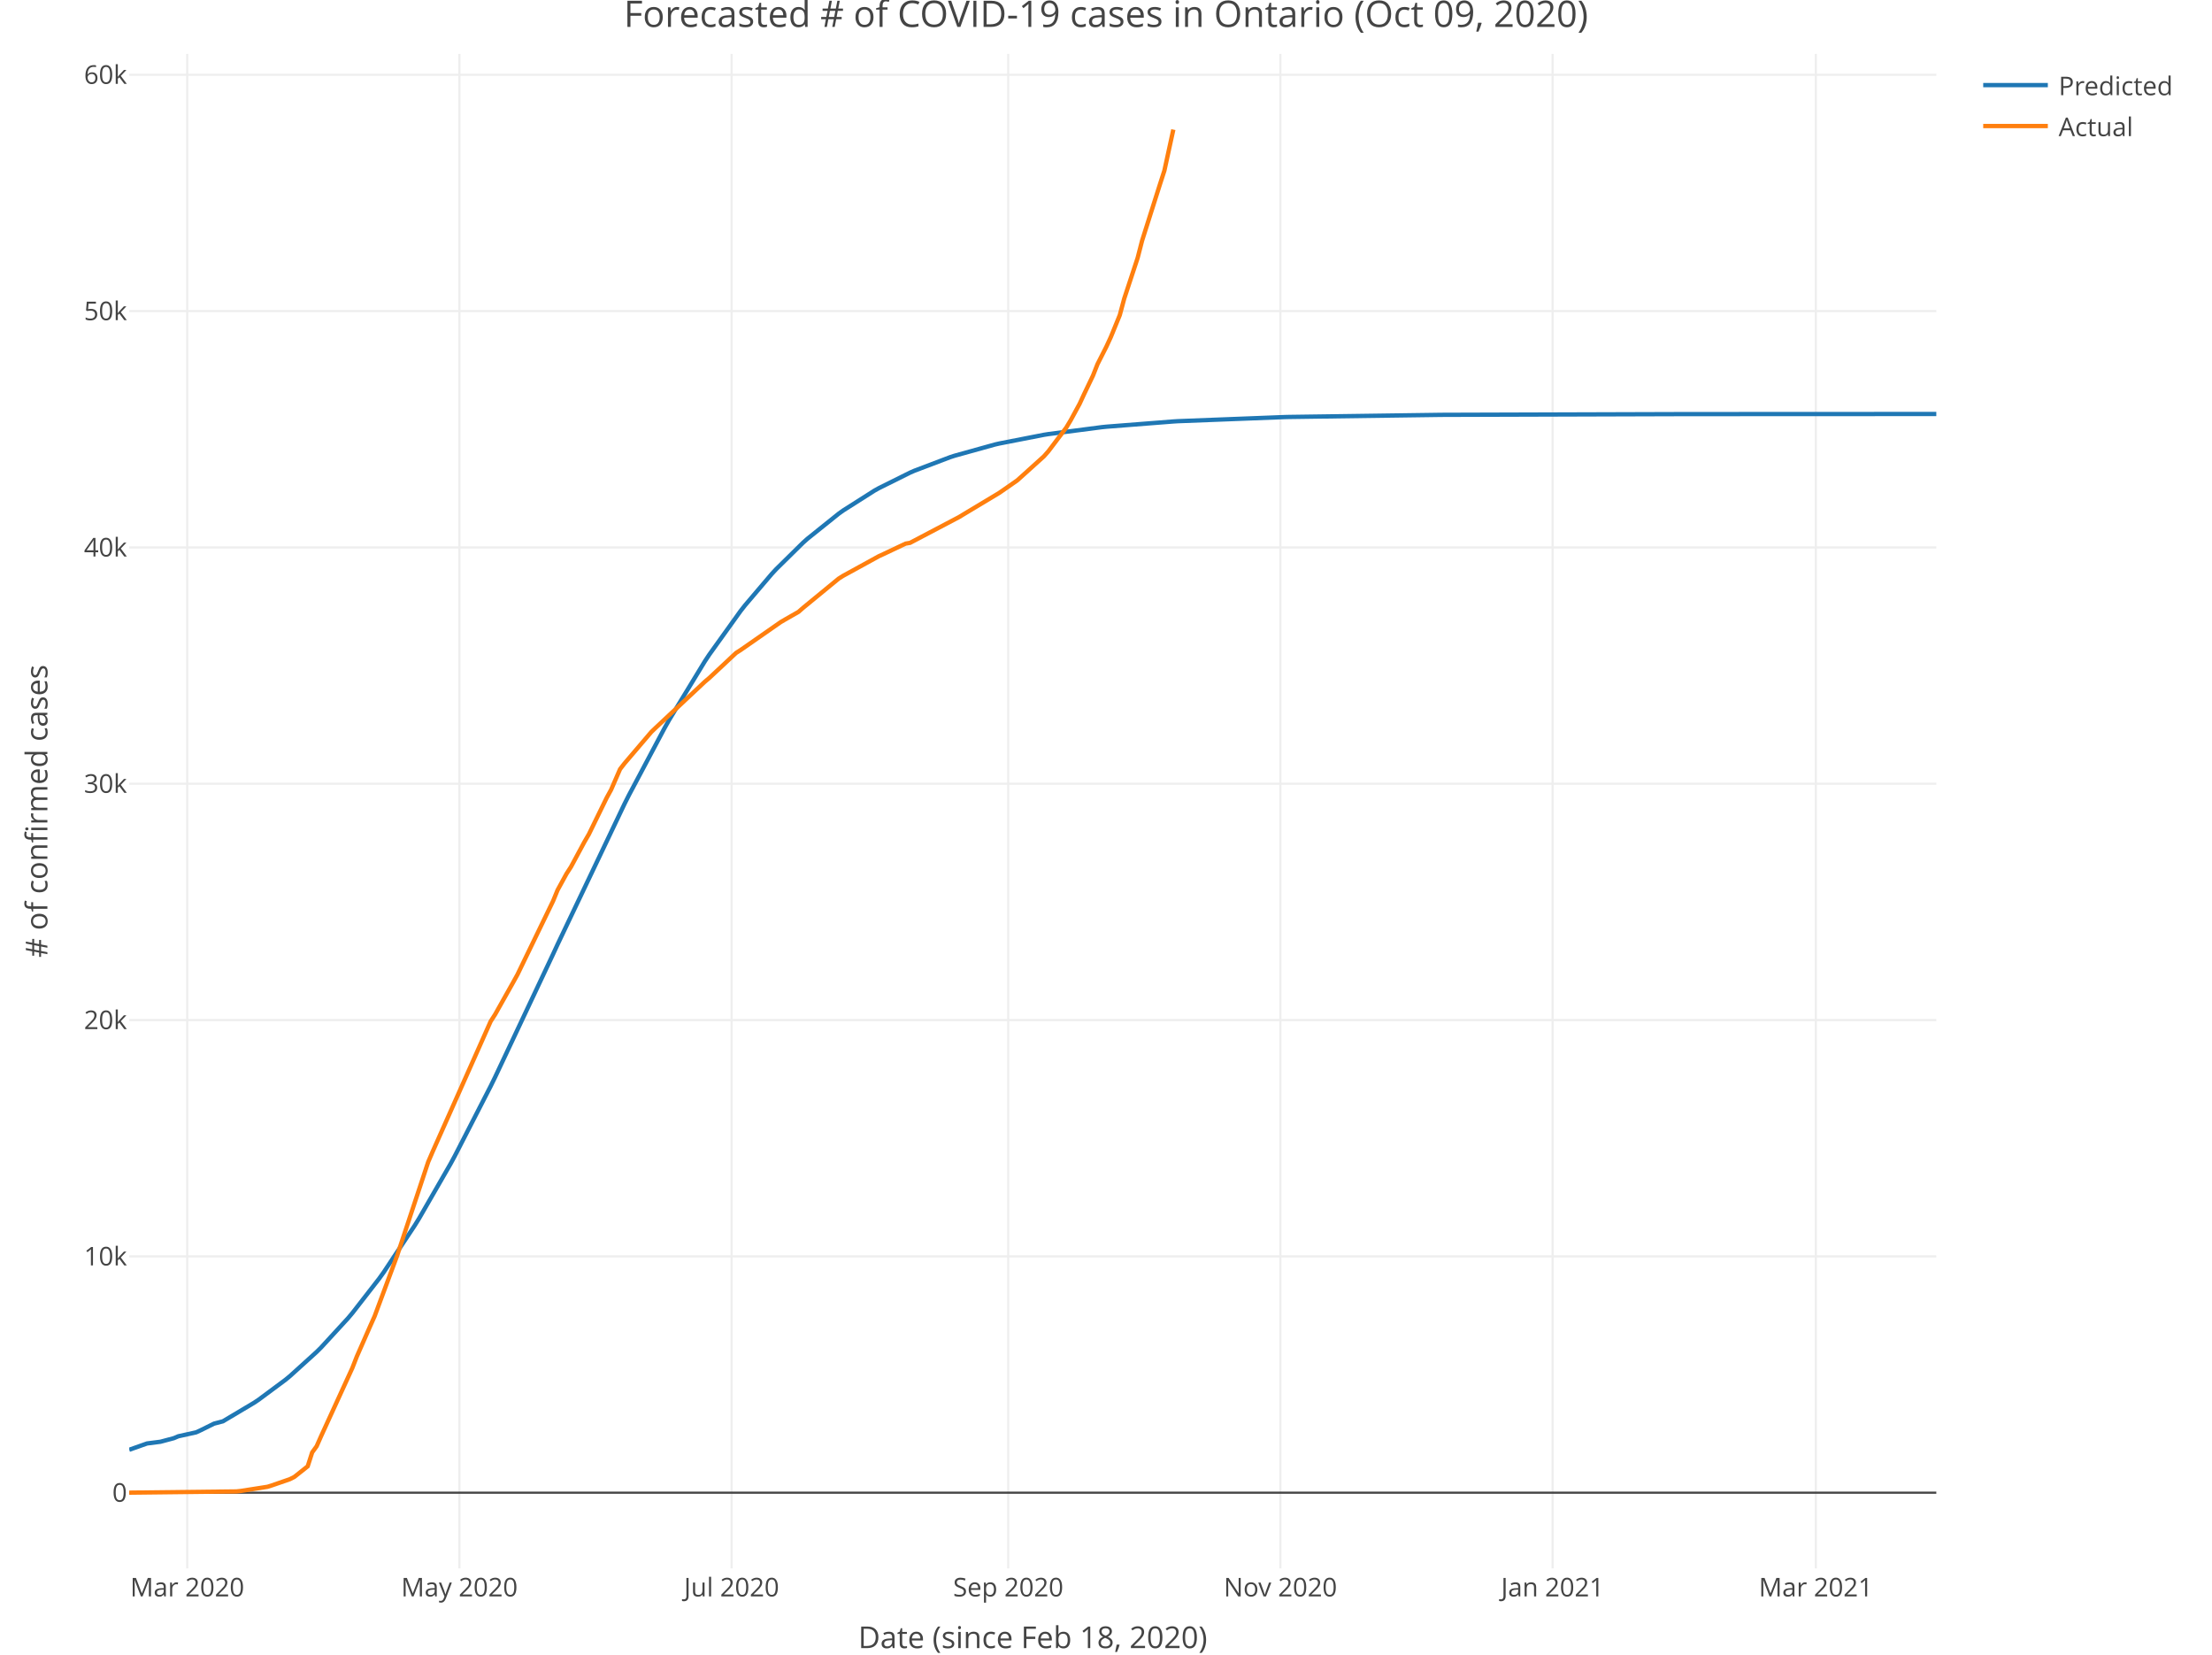
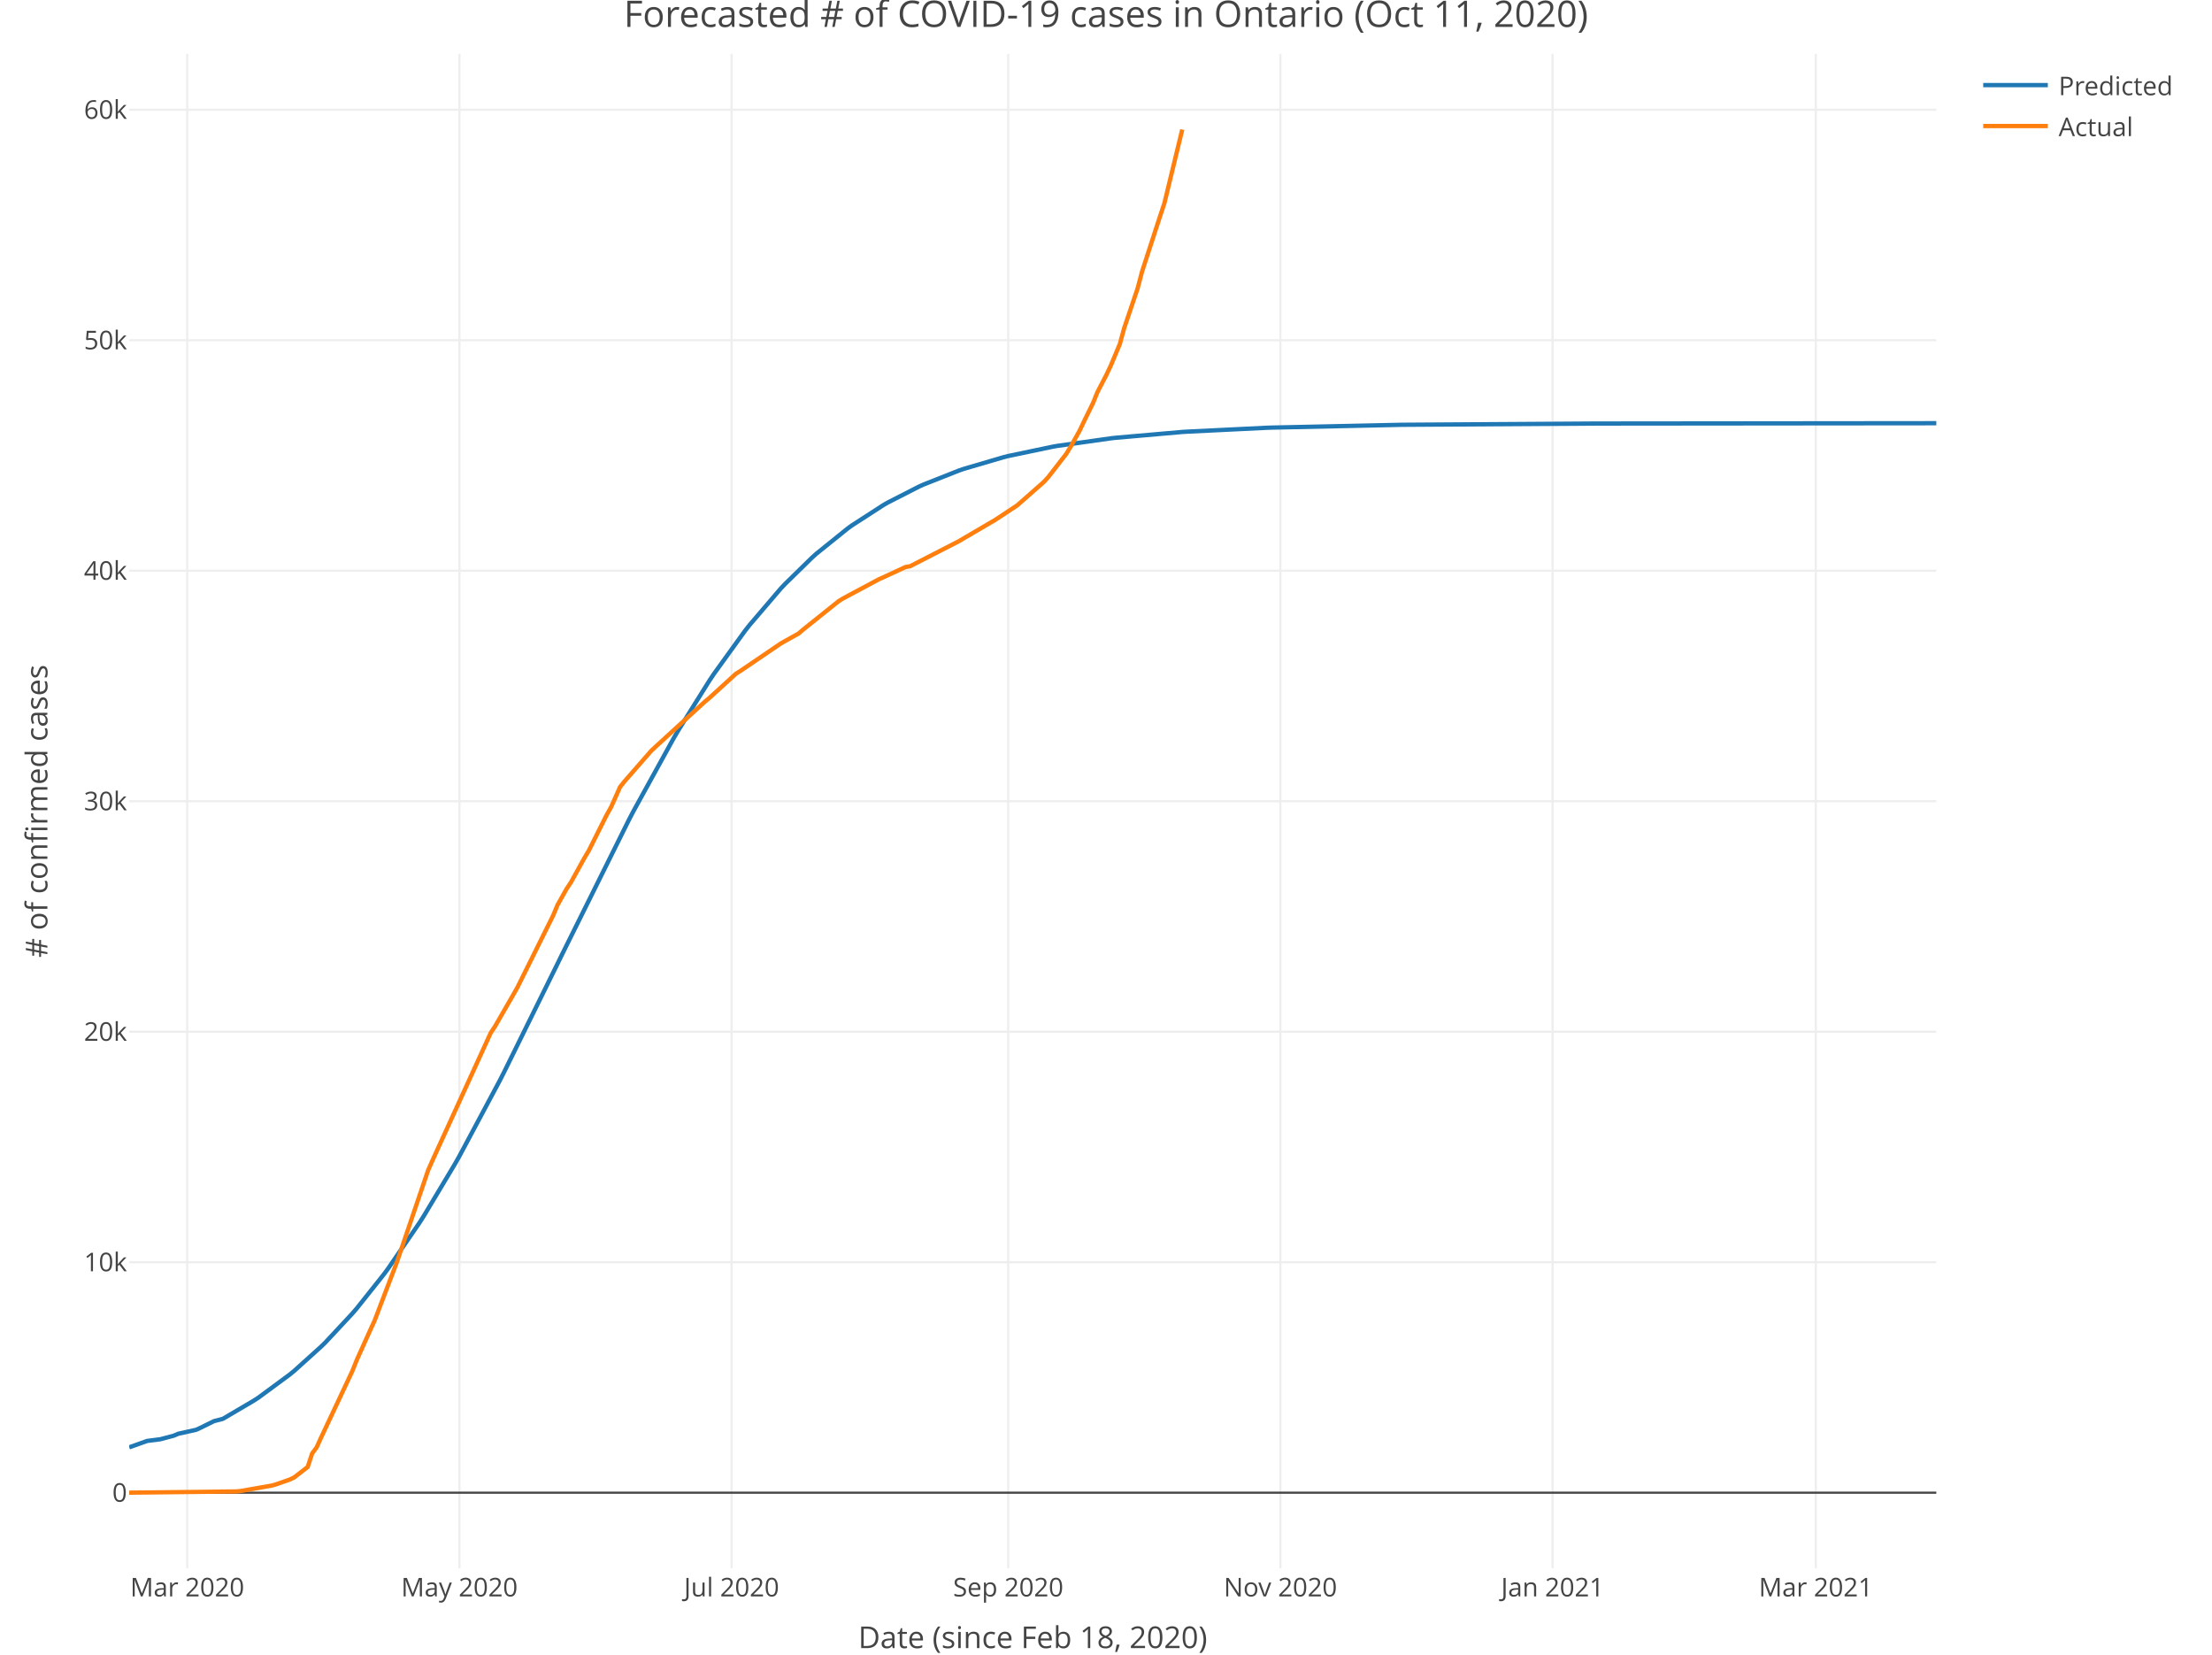
<svg xmlns="http://www.w3.org/2000/svg" class="main-svg" width="1027" height="768" style="" viewBox="0 0 1027 768">
  <rect x="0" y="0" width="1027" height="768" style="fill: rgb(255, 255, 255); fill-opacity: 1;" />
-   <defs id="defs-46b005">
+   <defs id="defs-119da4">
    <g class="clips">
-       <clipPath id="clip46b005xyplot" class="plotclip">
+       <clipPath id="clip119da4xyplot" class="plotclip">
        <rect width="839" height="703" />
      </clipPath>
-       <clipPath class="axesclip" id="clip46b005x">
+       <clipPath class="axesclip" id="clip119da4x">
        <rect x="60" y="0" width="839" height="768" />
      </clipPath>
-       <clipPath class="axesclip" id="clip46b005y">
+       <clipPath class="axesclip" id="clip119da4y">
        <rect x="0" y="25" width="1027" height="703" />
      </clipPath>
-       <clipPath class="axesclip" id="clip46b005xy">
+       <clipPath class="axesclip" id="clip119da4xy">
        <rect x="60" y="25" width="839" height="703" />
      </clipPath>
    </g>
    <g class="gradients" />
  </defs>
  <g class="bglayer" />
  <g class="layer-below">
    <g class="imagelayer" />
    <g class="shapelayer" />
  </g>
  <g class="cartesianlayer">
    <g class="subplot xy">
      <g class="layer-subplot">
        <g class="shapelayer" />
        <g class="imagelayer" />
      </g>
      <g class="gridlayer">
        <g class="x">
          <path class="xgrid crisp" transform="translate(86.93,0)" d="M0,25v703" style="stroke: rgb(238, 238, 238); stroke-opacity: 1; stroke-width: 1px;" />
          <path class="xgrid crisp" transform="translate(213.3,0)" d="M0,25v703" style="stroke: rgb(238, 238, 238); stroke-opacity: 1; stroke-width: 1px;" />
          <path class="xgrid crisp" transform="translate(339.67,0)" d="M0,25v703" style="stroke: rgb(238, 238, 238); stroke-opacity: 1; stroke-width: 1px;" />
          <path class="xgrid crisp" transform="translate(468.11,0)" d="M0,25v703" style="stroke: rgb(238, 238, 238); stroke-opacity: 1; stroke-width: 1px;" />
          <path class="xgrid crisp" transform="translate(594.47,0)" d="M0,25v703" style="stroke: rgb(238, 238, 238); stroke-opacity: 1; stroke-width: 1px;" />
          <path class="xgrid crisp" transform="translate(720.84,0)" d="M0,25v703" style="stroke: rgb(238, 238, 238); stroke-opacity: 1; stroke-width: 1px;" />
          <path class="xgrid crisp" transform="translate(843.07,0)" d="M0,25v703" style="stroke: rgb(238, 238, 238); stroke-opacity: 1; stroke-width: 1px;" />
        </g>
        <g class="y">
-           <path class="ygrid crisp" transform="translate(0,583.17)" d="M60,0h839" style="stroke: rgb(238, 238, 238); stroke-opacity: 1; stroke-width: 1px;" />
-           <path class="ygrid crisp" transform="translate(0,473.48)" d="M60,0h839" style="stroke: rgb(238, 238, 238); stroke-opacity: 1; stroke-width: 1px;" />
-           <path class="ygrid crisp" transform="translate(0,363.79)" d="M60,0h839" style="stroke: rgb(238, 238, 238); stroke-opacity: 1; stroke-width: 1px;" />
-           <path class="ygrid crisp" transform="translate(0,254.1)" d="M60,0h839" style="stroke: rgb(238, 238, 238); stroke-opacity: 1; stroke-width: 1px;" />
-           <path class="ygrid crisp" transform="translate(0,144.4)" d="M60,0h839" style="stroke: rgb(238, 238, 238); stroke-opacity: 1; stroke-width: 1px;" />
-           <path class="ygrid crisp" transform="translate(0,34.71)" d="M60,0h839" style="stroke: rgb(238, 238, 238); stroke-opacity: 1; stroke-width: 1px;" />
+           <path class="ygrid crisp" transform="translate(0,585.87)" d="M60,0h839" style="stroke: rgb(238, 238, 238); stroke-opacity: 1; stroke-width: 1px;" />
+           <path class="ygrid crisp" transform="translate(0,478.89)" d="M60,0h839" style="stroke: rgb(238, 238, 238); stroke-opacity: 1; stroke-width: 1px;" />
+           <path class="ygrid crisp" transform="translate(0,371.9)" d="M60,0h839" style="stroke: rgb(238, 238, 238); stroke-opacity: 1; stroke-width: 1px;" />
+           <path class="ygrid crisp" transform="translate(0,264.91)" d="M60,0h839" style="stroke: rgb(238, 238, 238); stroke-opacity: 1; stroke-width: 1px;" />
+           <path class="ygrid crisp" transform="translate(0,157.93)" d="M60,0h839" style="stroke: rgb(238, 238, 238); stroke-opacity: 1; stroke-width: 1px;" />
+           <path class="ygrid crisp" transform="translate(0,50.94)" d="M60,0h839" style="stroke: rgb(238, 238, 238); stroke-opacity: 1; stroke-width: 1px;" />
        </g>
      </g>
      <g class="zerolinelayer">
        <path class="yzl zl crisp" transform="translate(0,692.86)" d="M60,0h839" style="stroke: rgb(68, 68, 68); stroke-opacity: 1; stroke-width: 1px;" />
      </g>
      <path class="xlines-below" />
      <path class="ylines-below" />
      <g class="overlines-below" />
      <g class="xaxislayer-below" />
      <g class="yaxislayer-below" />
      <g class="overaxes-below" />
-       <g class="plot" transform="translate(60, 25)" clip-path="url('#clip46b005xyplot')">
+       <g class="plot" transform="translate(60, 25)" clip-path="url('#clip119da4xyplot')">
        <g class="scatterlayer mlayer">
-           <g class="trace scatter tracec0c65c" style="stroke-miterlimit: 2; opacity: 1;">
+           <g class="trace scatter trace094c40" style="stroke-miterlimit: 2; opacity: 1;">
            <g class="fills" />
            <g class="errorbars" />
            <g class="lines">
-               <path class="js-line" d="M0,647.93L8.29,645L14.5,644.21L20.72,642.55L22.79,641.67L31.07,639.84L33.15,638.88L39.36,635.81L43.5,634.72L58,626.09L60.08,624.7L72.51,615.47L74.58,613.77L87.01,602.52L89.08,600.46L101.51,586.95L103.58,584.5L116.01,568.52L118.08,565.64L132.58,543.79L134.65,540.43L149.16,515.25L151.23,511.43L167.8,479.18L169.87,474.96L196.8,417.85L198.87,413.38L229.95,348.15L232.02,344.04L248.59,312.86L250.66,309.19L267.24,281.98L269.31,278.85L283.81,258.64L285.88,256L298.31,241.4L300.38,239.17L312.81,226.93L314.88,225.08L329.39,213.44L331.46,211.96L345.96,202.75L348.03,201.59L362.53,194.38L364.6,193.48L381.18,187.19L383.25,186.52L401.89,181.34L403.96,180.86L424.68,176.82L426.75,176.49L451.61,173.27L453.68,173.06L484.76,170.63L486.83,170.5L536.55,168.58L538.62,168.53L609.05,167.56L611.12,167.55L722.99,167.21L725.06,167.21L839,167.16" style="vector-effect: non-scaling-stroke; fill: none; stroke: rgb(31, 119, 180); stroke-opacity: 1; stroke-width: 2px; opacity: 1;" />
+               <path class="js-line" d="M0,646.8L8.29,643.84L14.5,643.04L20.72,641.37L22.79,640.49L31.07,638.66L33.15,637.7L39.36,634.64L43.5,633.56L58,625.03L60.08,623.66L74.58,612.97L76.65,611.26L89.08,600.06L91.15,598.03L103.58,584.7L105.65,582.29L118.08,566.68L120.15,563.88L134.65,542.72L136.73,539.47L151.23,515.27L153.3,511.61L171.94,476.75L174.01,472.69L198.87,422.3L200.95,418.03L232.02,355.5L234.09,351.54L252.74,317.72L254.81,314.2L269.31,291.01L271.38,287.91L285.88,267.83L287.95,265.19L302.45,248.23L304.53,246.03L316.96,233.87L319.03,232.01L333.53,220.33L335.6,218.83L350.1,209.47L352.17,208.27L366.67,200.86L368.75,199.92L385.32,193.37L387.39,192.66L406.03,187.19L408.11,186.67L428.82,182.33L430.89,181.97L455.75,178.45L457.82,178.22L488.9,175.5L490.97,175.37L528.26,173.55L530.33,173.48L590.41,172.18L592.48,172.16L681.56,171.59L683.63,171.59L839,171.44" style="vector-effect: non-scaling-stroke; fill: none; stroke: rgb(31, 119, 180); stroke-opacity: 1; stroke-width: 2px; opacity: 1;" />
            </g>
            <g class="points" />
            <g class="text" />
          </g>
-           <g class="trace scatter tracee13fba" style="stroke-miterlimit: 2; opacity: 1;">
+           <g class="trace scatter tracea3ca19" style="stroke-miterlimit: 2; opacity: 1;">
            <g class="fills" />
            <g class="errorbars" />
            <g class="lines">
-               <path class="js-line" d="M0,667.84L49.72,667.27L51.79,667.05L64.22,665.11L66.29,664.45L74.58,661.59L76.65,660.54L82.86,655.61L84.94,649.15L87.01,646.3L89.08,641.62L103.58,609.99L105.65,604.69L111.87,590.54L113.94,585.92L124.3,558.06L126.37,551.83L138.8,514.35L140.87,509.55L167.8,449.09L169.87,445.87L178.16,431.14L180.23,427.4L196.8,393.19L198.87,388.15L203.02,380.57L205.09,377.37L211.3,365.85L213.38,362.27L221.66,345.34L223.73,341.56L227.88,332.02L229.95,329.35L242.38,314.78L244.45,312.79L267.24,291.44L269.31,289.69L281.74,278.07L283.81,276.75L302.45,263.77L304.53,262.55L310.74,259L312.81,257.18L329.39,243.57L331.46,242.27L348.03,233.18L350.1,232.23L360.46,227.33L362.53,226.97L385.32,214.98L387.39,213.72L401.89,205.02L403.96,203.77L412.25,198.01L414.32,196.16L424.68,186.81L426.75,184.47L435.04,173.5L437.11,170.05L441.25,162.44L443.32,157.97L447.47,149.31L449.54,144.06L453.68,135.9L455.75,131.42L459.9,121.26L461.97,113.58L468.18,94.75L470.25,86.72L478.54,60.59L480.61,54.19L484.76,35.15" style="vector-effect: non-scaling-stroke; fill: none; stroke: rgb(255, 127, 14); stroke-opacity: 1; stroke-width: 2px; opacity: 1;" />
+               <path class="js-line" d="M0,667.84L49.72,667.28L51.79,667.07L66.29,664.53L68.36,663.92L74.58,661.74L76.65,660.72L82.86,655.91L84.94,649.61L87.01,646.83L89.08,642.27L103.58,611.41L105.65,606.25L111.87,592.45L113.94,587.94L124.3,560.77L126.37,554.69L138.8,518.13L140.87,513.46L167.8,454.49L169.87,451.34L178.16,436.97L180.23,433.32L196.8,399.97L198.87,395.04L203.02,387.65L205.09,384.53L211.3,373.29L213.38,369.81L221.66,353.29L223.73,349.61L227.88,340.3L229.95,337.7L242.38,323.48L244.45,321.54L267.24,300.72L269.31,299.01L281.74,287.68L283.81,286.39L302.45,273.73L304.53,272.54L310.74,269.08L312.81,267.3L329.39,254.03L331.46,252.76L348.03,243.89L350.1,242.97L360.46,238.19L362.53,237.84L385.32,226.14L387.39,224.91L399.82,217.63L401.89,216.43L412.25,209.59L414.32,207.78L424.68,198.67L426.75,196.39L435.04,185.69L437.11,182.32L441.25,174.9L443.32,170.54L447.47,162.09L449.54,156.98L453.68,149.02L455.75,144.64L459.9,134.73L461.97,127.24L468.18,108.87L470.25,101.04L478.54,75.56L480.61,69.32L488.9,35.15" style="vector-effect: non-scaling-stroke; fill: none; stroke: rgb(255, 127, 14); stroke-opacity: 1; stroke-width: 2px; opacity: 1;" />
            </g>
            <g class="points" />
            <g class="text" />
          </g>
        </g>
      </g>
      <g class="overplot" />
      <path class="xlines-above crisp" style="fill: none;" d="M0,0" />
      <path class="ylines-above crisp" style="fill: none;" d="M0,0" />
      <g class="overlines-above" />
      <g class="xaxislayer-above">
        <g class="xtick">
          <text text-anchor="middle" x="0" y="741" transform="translate(86.93,0)" style="font-family: 'Open Sans', verdana, arial, sans-serif; font-size: 12px; fill: rgb(68, 68, 68); fill-opacity: 1; white-space: pre;">Mar 2020</text>
        </g>
        <g class="xtick">
          <text text-anchor="middle" x="0" y="741" transform="translate(213.3,0)" style="font-family: 'Open Sans', verdana, arial, sans-serif; font-size: 12px; fill: rgb(68, 68, 68); fill-opacity: 1; white-space: pre;">May 2020</text>
        </g>
        <g class="xtick">
          <text text-anchor="middle" x="0" y="741" transform="translate(339.67,0)" style="font-family: 'Open Sans', verdana, arial, sans-serif; font-size: 12px; fill: rgb(68, 68, 68); fill-opacity: 1; white-space: pre;">Jul 2020</text>
        </g>
        <g class="xtick">
          <text text-anchor="middle" x="0" y="741" transform="translate(468.11,0)" style="font-family: 'Open Sans', verdana, arial, sans-serif; font-size: 12px; fill: rgb(68, 68, 68); fill-opacity: 1; white-space: pre;">Sep 2020</text>
        </g>
        <g class="xtick">
          <text text-anchor="middle" x="0" y="741" transform="translate(594.47,0)" style="font-family: 'Open Sans', verdana, arial, sans-serif; font-size: 12px; fill: rgb(68, 68, 68); fill-opacity: 1; white-space: pre;">Nov 2020</text>
        </g>
        <g class="xtick">
          <text text-anchor="middle" x="0" y="741" transform="translate(720.84,0)" style="font-family: 'Open Sans', verdana, arial, sans-serif; font-size: 12px; fill: rgb(68, 68, 68); fill-opacity: 1; white-space: pre;">Jan 2021</text>
        </g>
        <g class="xtick">
          <text text-anchor="middle" x="0" y="741" transform="translate(843.07,0)" style="font-family: 'Open Sans', verdana, arial, sans-serif; font-size: 12px; fill: rgb(68, 68, 68); fill-opacity: 1; white-space: pre;">Mar 2021</text>
        </g>
      </g>
      <g class="yaxislayer-above">
        <g class="ytick">
          <text text-anchor="end" x="59" y="4.2" transform="translate(0,692.86)" style="font-family: 'Open Sans', verdana, arial, sans-serif; font-size: 12px; fill: rgb(68, 68, 68); fill-opacity: 1; white-space: pre;">0</text>
        </g>
        <g class="ytick">
-           <text text-anchor="end" x="59" y="4.2" transform="translate(0,583.17)" style="font-family: 'Open Sans', verdana, arial, sans-serif; font-size: 12px; fill: rgb(68, 68, 68); fill-opacity: 1; white-space: pre;">10k</text>
+           <text text-anchor="end" x="59" y="4.2" transform="translate(0,585.87)" style="font-family: 'Open Sans', verdana, arial, sans-serif; font-size: 12px; fill: rgb(68, 68, 68); fill-opacity: 1; white-space: pre;">10k</text>
        </g>
        <g class="ytick">
-           <text text-anchor="end" x="59" y="4.2" transform="translate(0,473.48)" style="font-family: 'Open Sans', verdana, arial, sans-serif; font-size: 12px; fill: rgb(68, 68, 68); fill-opacity: 1; white-space: pre;">20k</text>
+           <text text-anchor="end" x="59" y="4.2" transform="translate(0,478.89)" style="font-family: 'Open Sans', verdana, arial, sans-serif; font-size: 12px; fill: rgb(68, 68, 68); fill-opacity: 1; white-space: pre;">20k</text>
        </g>
        <g class="ytick">
-           <text text-anchor="end" x="59" y="4.2" transform="translate(0,363.79)" style="font-family: 'Open Sans', verdana, arial, sans-serif; font-size: 12px; fill: rgb(68, 68, 68); fill-opacity: 1; white-space: pre;">30k</text>
+           <text text-anchor="end" x="59" y="4.2" transform="translate(0,371.9)" style="font-family: 'Open Sans', verdana, arial, sans-serif; font-size: 12px; fill: rgb(68, 68, 68); fill-opacity: 1; white-space: pre;">30k</text>
        </g>
        <g class="ytick">
-           <text text-anchor="end" x="59" y="4.2" transform="translate(0,254.1)" style="font-family: 'Open Sans', verdana, arial, sans-serif; font-size: 12px; fill: rgb(68, 68, 68); fill-opacity: 1; white-space: pre;">40k</text>
+           <text text-anchor="end" x="59" y="4.2" transform="translate(0,264.91)" style="font-family: 'Open Sans', verdana, arial, sans-serif; font-size: 12px; fill: rgb(68, 68, 68); fill-opacity: 1; white-space: pre;">40k</text>
        </g>
        <g class="ytick">
-           <text text-anchor="end" x="59" y="4.2" transform="translate(0,144.4)" style="font-family: 'Open Sans', verdana, arial, sans-serif; font-size: 12px; fill: rgb(68, 68, 68); fill-opacity: 1; white-space: pre;">50k</text>
+           <text text-anchor="end" x="59" y="4.2" transform="translate(0,157.93)" style="font-family: 'Open Sans', verdana, arial, sans-serif; font-size: 12px; fill: rgb(68, 68, 68); fill-opacity: 1; white-space: pre;">50k</text>
        </g>
        <g class="ytick">
-           <text text-anchor="end" x="59" y="4.2" transform="translate(0,34.71)" style="font-family: 'Open Sans', verdana, arial, sans-serif; font-size: 12px; fill: rgb(68, 68, 68); fill-opacity: 1; white-space: pre;">60k</text>
+           <text text-anchor="end" x="59" y="4.2" transform="translate(0,50.94)" style="font-family: 'Open Sans', verdana, arial, sans-serif; font-size: 12px; fill: rgb(68, 68, 68); fill-opacity: 1; white-space: pre;">60k</text>
        </g>
      </g>
      <g class="overaxes-above" />
    </g>
  </g>
  <g class="polarlayer" />
  <g class="ternarylayer" />
  <g class="geolayer" />
  <g class="funnelarealayer" />
  <g class="pielayer" />
  <g class="treemaplayer" />
  <g class="sunburstlayer" />
  <g class="glimages" />
-   <defs id="topdefs-46b005">
+   <defs id="topdefs-119da4">
    <g class="clips" />
-     <clipPath id="legend46b005">
+     <clipPath id="legend119da4">
      <rect width="101" height="48" x="0" y="0" />
    </clipPath>
  </defs>
  <g class="layer-above">
    <g class="imagelayer" />
    <g class="shapelayer" />
  </g>
  <g class="infolayer">
    <g class="legend" pointer-events="all" transform="translate(915.78, 25)">
      <rect class="bg" shape-rendering="crispEdges" style="stroke: rgb(68, 68, 68); stroke-opacity: 1; fill: rgb(255, 255, 255); fill-opacity: 1; stroke-width: 0px;" width="101" height="48" x="0" y="0" />
-       <g class="scrollbox" transform="translate(0, 0)" clip-path="url('#legend46b005')">
+       <g class="scrollbox" transform="translate(0, 0)" clip-path="url('#legend119da4')">
        <g class="groups">
          <g class="traces" style="opacity: 1;" transform="translate(0, 14.5)">
            <text class="legendtext user-select-none" text-anchor="start" x="40" y="4.68" style="font-family: 'Open Sans', verdana, arial, sans-serif; font-size: 12px; fill: rgb(68, 68, 68); fill-opacity: 1; white-space: pre;">Predicted</text>
            <g class="layers" style="opacity: 1;">
              <g class="legendfill" />
              <g class="legendlines">
                <path class="js-line" d="M5,0h30" style="fill: none; stroke: rgb(31, 119, 180); stroke-opacity: 1; stroke-width: 2px;" />
              </g>
              <g class="legendsymbols">
                <g class="legendpoints" />
              </g>
            </g>
            <rect class="legendtoggle" pointer-events="all" x="0" y="-9.5" width="95.891" height="19" style="cursor: pointer; fill: rgb(0, 0, 0); fill-opacity: 0;" />
          </g>
          <g class="traces" style="opacity: 1;" transform="translate(0, 33.5)">
            <text class="legendtext user-select-none" text-anchor="start" x="40" y="4.68" style="font-family: 'Open Sans', verdana, arial, sans-serif; font-size: 12px; fill: rgb(68, 68, 68); fill-opacity: 1; white-space: pre;">Actual</text>
            <g class="layers" style="opacity: 1;">
              <g class="legendfill" />
              <g class="legendlines">
                <path class="js-line" d="M5,0h30" style="fill: none; stroke: rgb(255, 127, 14); stroke-opacity: 1; stroke-width: 2px;" />
              </g>
              <g class="legendsymbols">
                <g class="legendpoints" />
              </g>
            </g>
            <rect class="legendtoggle" pointer-events="all" x="0" y="-9.5" width="95.891" height="19" style="cursor: pointer; fill: rgb(0, 0, 0); fill-opacity: 0;" />
          </g>
        </g>
      </g>
      <rect class="scrollbar" rx="20" ry="3" width="0" height="0" style="fill: rgb(128, 139, 164); fill-opacity: 1;" x="0" y="0" />
    </g>
    <g class="g-gtitle">
-       <text class="gtitle" x="513.5" y="12.5" text-anchor="middle" dy="0em" style="font-family: 'Open Sans', verdana, arial, sans-serif; font-size: 17px; fill: rgb(68, 68, 68); opacity: 1; font-weight: normal; white-space: pre;">Forecasted # of COVID-19 cases in Ontario (Oct 09, 2020)</text>
+       <text class="gtitle" x="513.5" y="12.5" text-anchor="middle" dy="0em" style="font-family: 'Open Sans', verdana, arial, sans-serif; font-size: 17px; fill: rgb(68, 68, 68); opacity: 1; font-weight: normal; white-space: pre;">Forecasted # of COVID-19 cases in Ontario (Oct 11, 2020)</text>
    </g>
    <g class="g-xtitle" transform="translate(0,-15)">
      <text class="xtitle" x="479.5" y="780" text-anchor="middle" style="font-family: 'Open Sans', verdana, arial, sans-serif; font-size: 14px; fill: rgb(68, 68, 68); opacity: 1; font-weight: normal; white-space: pre;">Date (since Feb 18, 2020)</text>
    </g>
    <g class="g-ytitle">
      <text class="ytitle" transform="rotate(-90,22,376.5)" x="22" y="376.5" text-anchor="middle" style="font-family: 'Open Sans', verdana, arial, sans-serif; font-size: 14px; fill: rgb(68, 68, 68); opacity: 1; font-weight: normal; white-space: pre;"># of confirmed cases</text>
    </g>
  </g>
</svg>
